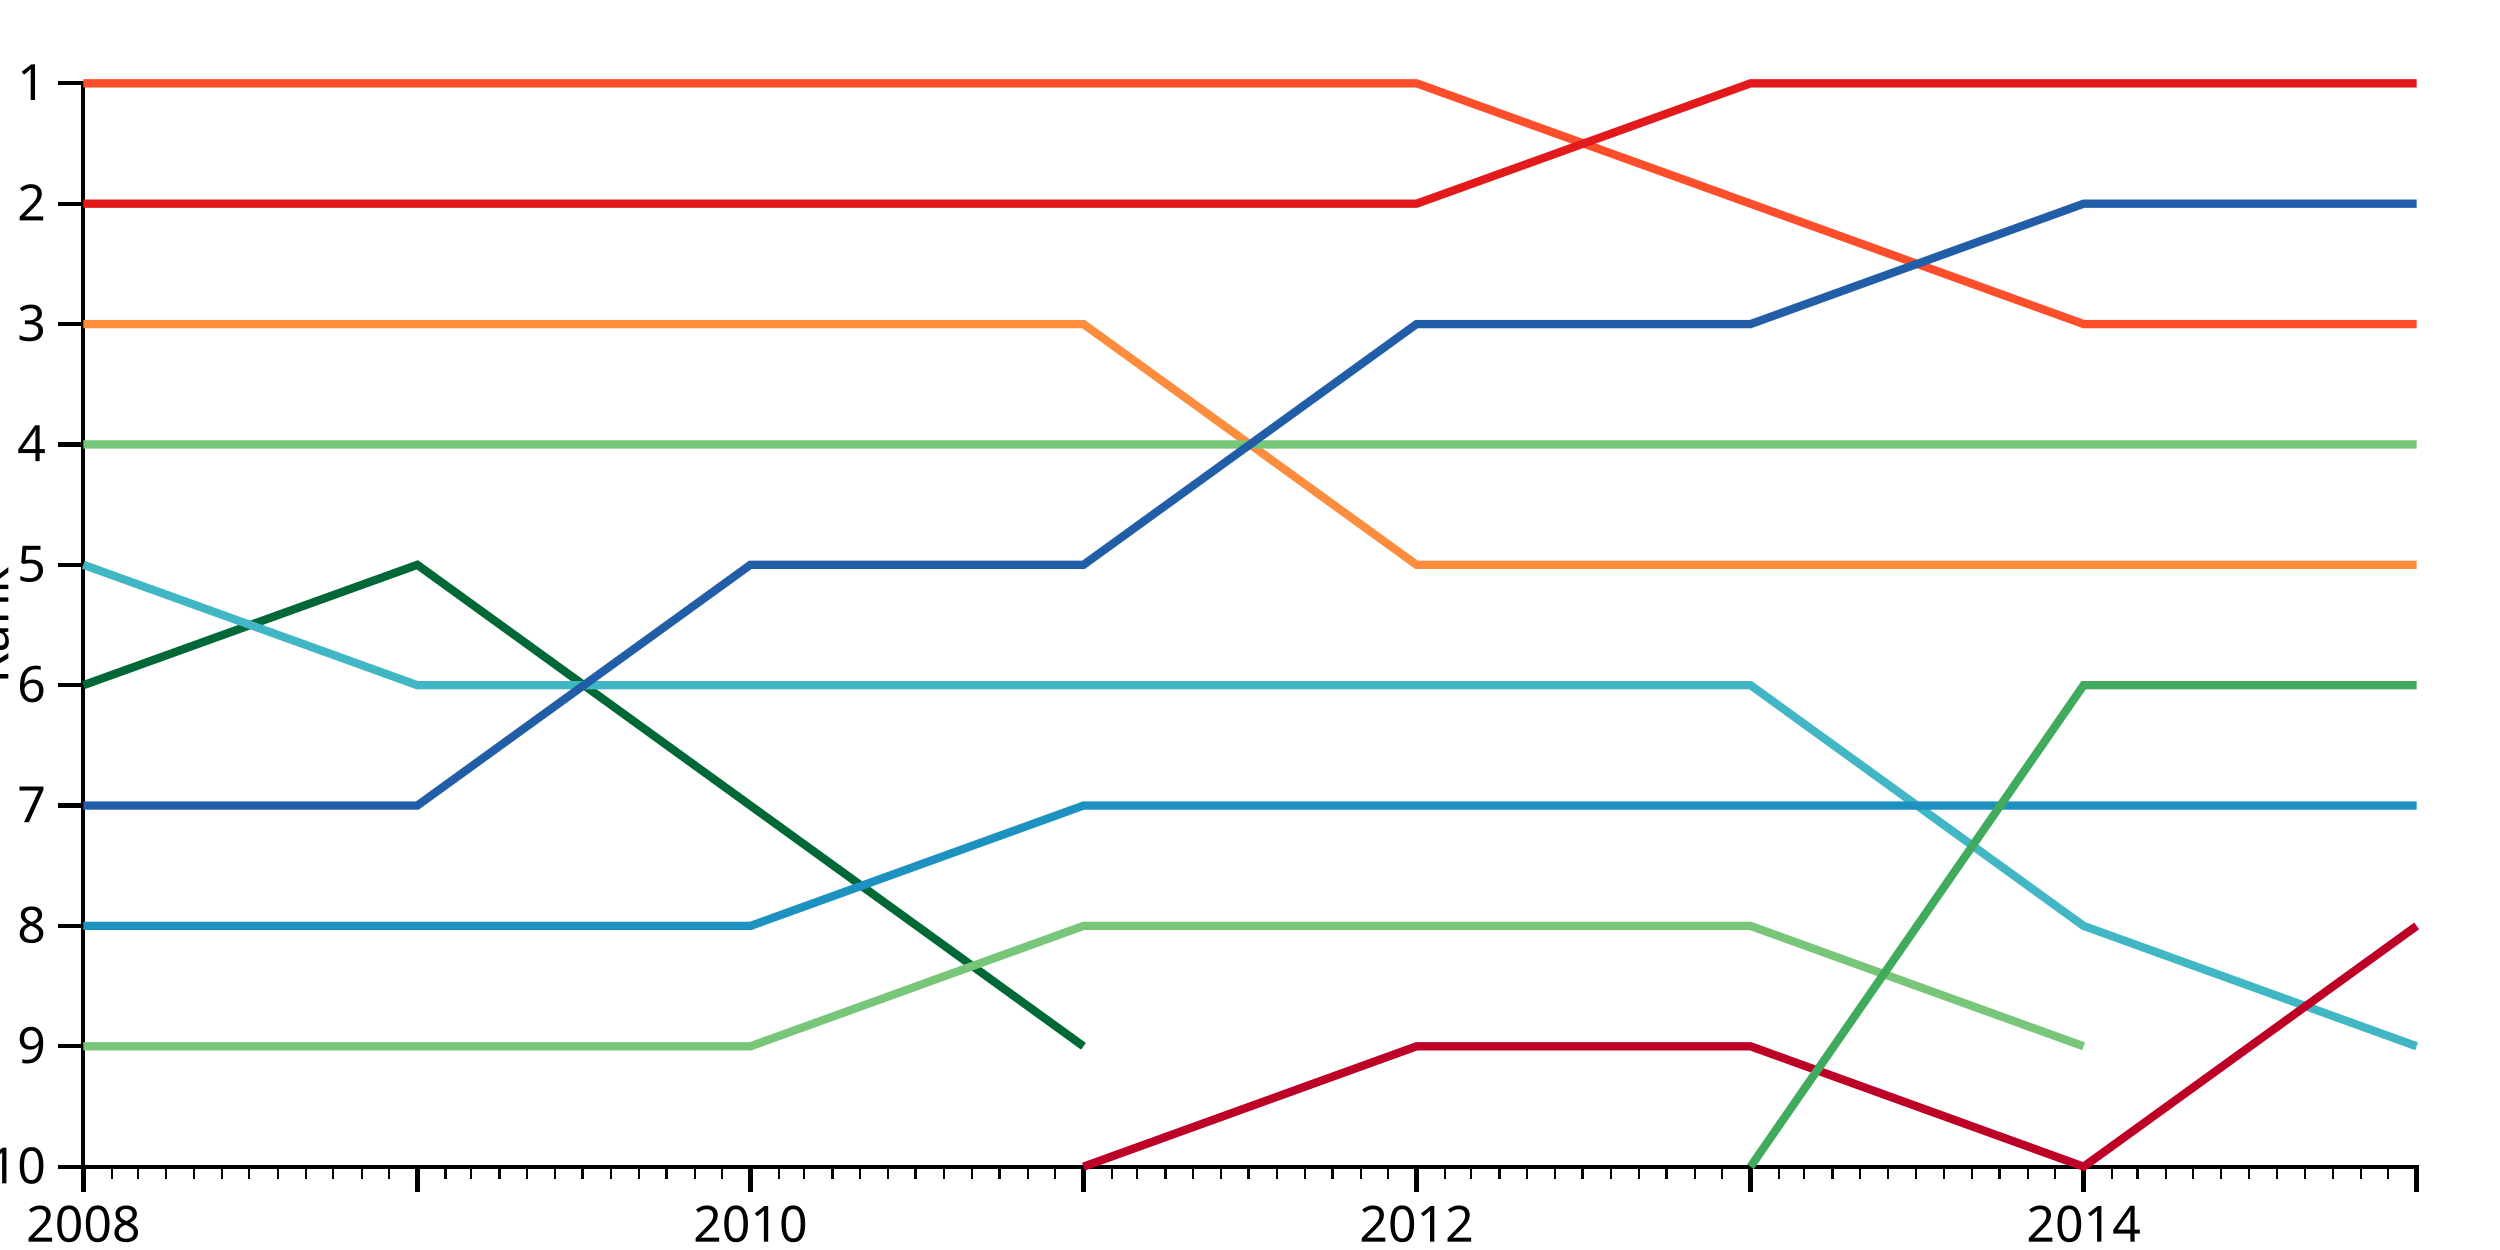
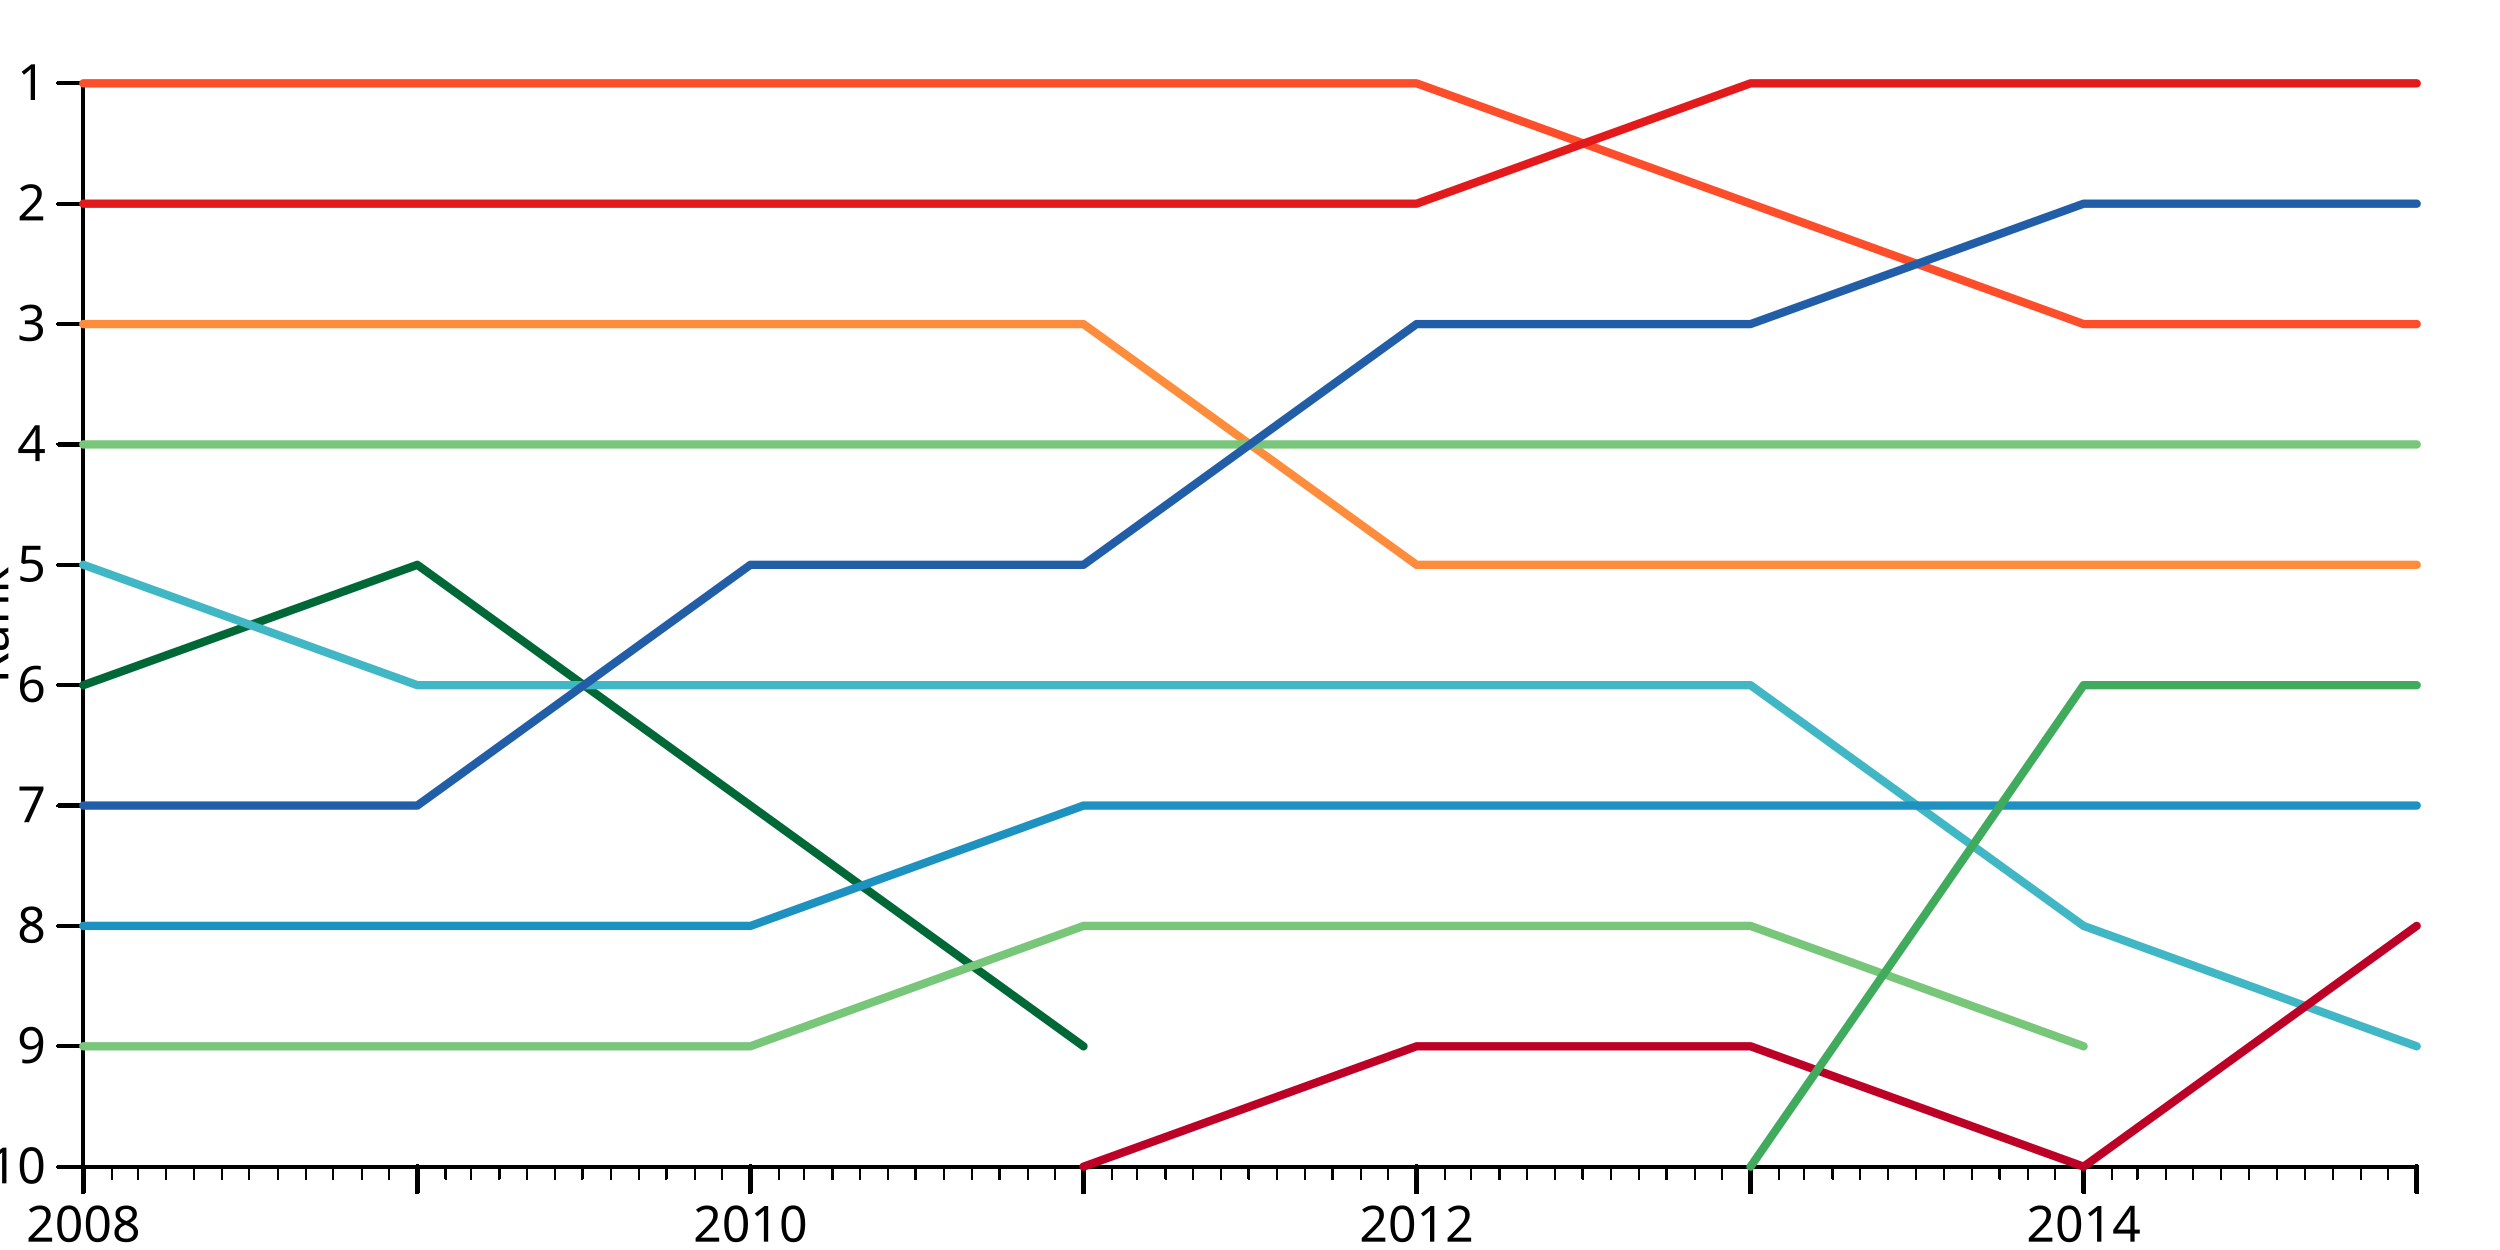
<svg xmlns="http://www.w3.org/2000/svg" width="600" height="300" class="chart" filename="github-languages.svg" version="1.1" xlink="http://www.w3.org/1999/xlink">
  <defs>
    <style type="text/css">
html, body  { width: 1000px; height: 100%; margin-top: auto; margin-right: auto; margin-bottom: auto; margin-left: auto; }
- text { font-family: Helvetica; color: blue; }
+ text { font-family: 'Gotham Rounded'; font-weight: 100; color: blue; }
.axis path, .axis line { fill: none; stroke: #000000; shape-rendering: crispedges; }
.grid .tick { stroke: #d3d3d3; opacity: 0.7; }
.grid path { stroke-width: 0px; }
.line { stroke-width: 1.5pt; fill: rgba(0, 0, 0, 0.0); }
.label.Javascript, .slice.Javascript { fill: #e31a1c; }
.line.Javascript { stroke: #e31a1c; }
.label.Ruby, .slice.Ruby { fill: #fc4e2a; }
.line.Ruby { stroke: #fc4e2a; }
.label.Python, .slice.Python { fill: #fd8d3c; }
.line.Python { stroke: #fd8d3c; }
.label.Csharp, .slice.Csharp { fill: #bd0026; }
.line.Csharp { stroke: #bd0026; }
.label.PHP, .slice.PHP { fill: #78c679; }
.line.PHP { stroke: #78c679; }
.label.XML_Schema, .slice.XML_Schema { fill: #41ab5d; }
.line.XML_Schema { stroke: #41ab5d; }
.label.SQL, .slice.SQL { fill: #238443; }
.line.SQL { stroke: #238443; }
.label.Perl, .slice.Perl { fill: #006837; }
.line.Perl { stroke: #006837; }
.label.C, .slice.C { fill: #41b6c4; }
.line.C { stroke: #41b6c4; }
.label.Cplusplus, .slice.Cplusplus { fill: #1d91c0; }
.line.Cplusplus { stroke: #1d91c0; }
.label.Java, .slice.Java { fill: #225ea8; }
.line.Java { stroke: #225ea8; }
.label.VisualBasicNET, .slice.VisualBasicNET { fill: #253494; }
.line.VisualBasicNET { stroke: #253494; }
.label.Autoconf, .slice.Autoconf { fill: #f768a1; }
.line.Autoconf { stroke: #f768a1; }
.label.Assembler, .slice.Assembler { fill: #dd3497; }
.line.Assembler { stroke: #dd3497; }
.label.Shell, .slice.Shell { fill: #ae017e; }
.line.Shell { stroke: #ae017e; }
.label.Make, .slice.Make { fill: #7a0177; }
.line.Make { stroke: #7a0177; }
.label.Swift, .slice.Swift { fill: #addd8e; }
.line.Swift { stroke: #addd8e; }
.label.ObjectiveC, .slice.ObjectiveC, .label.iOS, .slice.iOS { fill: #78c679; }
.line.ObjectiveC, .line.iOS { stroke: #78c679; }
.label.CSS, .slice.CSS { fill: #41ab5d; }
.line.CSS { stroke: #41ab5d; }
.slice.Arduino__Raspberry_Pi { fill: #7fcdbb; }
.line.Arduino__Raspberry_Pi { stroke: #7fcdbb; }
.slice.Android { fill: #41b6c4; }
.line.Android { stroke: #41b6c4; }
.label.AngularJS, .slice.AngularJS { fill: #feb24c; }
.line.AngularJS { stroke: #feb24c; }
.label.Nodejs, .slice.Nodejs { fill: #fd8d3c; }
.line.Nodejs { stroke: #fd8d3c; }
.label.Bower { fill: #bd0026; }
.line.Bower { stroke: #bd0026; }
.label.npm { fill: #e31a1c; }
.line.npm { stroke: #e31a1c; }
.label.PyPI { fill: #fd8d3c; }
.line.PyPI { stroke: #fd8d3c; }
.label.Rubygems { fill: #fc4e2a; }
.line.Rubygems { stroke: #fc4e2a; }
.label.Clojars { fill: #000000; }
.line.Clojars { stroke: #000000; }
.label.Hackage { fill: #000000; }
.line.Hackage { stroke: #000000; }
.label.Hex { fill: #000000; }
.line.Hex { stroke: #000000; }
.label.LuaRocks { fill: #000000; }
.line.LuaRocks { stroke: #000000; }
.label.CPAN { fill: #41ab5d; }
.line.CPAN { stroke: #41ab5d; }
.label.CPAN_search { fill: #000000; }
.line.CPAN_search { stroke: #000000; }
.label.CRAN { fill: #000000; }
.line.CRAN { stroke: #000000; }
.label.Perl6Eco { fill: #006837; }
.line.Perl6Eco { stroke: #006837; }
.label.Drupal { fill: #000000; }
.line.Drupal { stroke: #000000; }
.label.Packagist { fill: #dd3497; }
.line.Packagist { stroke: #dd3497; }
.label.Pear { fill: #8996b8; }
.line.Pear { stroke: #8996b8; }
.label.MELPA { fill: #000000; }
.line.MELPA { stroke: #000000; }
.label.Crates { fill: #000000; }
.line.Crates { stroke: #000000; }
.label.GoDoc { fill: #41b6c4; }
.line.GoDoc { stroke: #41b6c4; }
.label.Maven { fill: #225ea8; }
.line.Maven { stroke: #225ea8; }
.label.nugets { fill: #253494; }
.line.nugets { stroke: #253494; }
.slice.nocont { fill: #feb24c; }
.line.nocont { stroke: #feb24c; }
.slice.eval { fill: #fd8d3c; }
.line.eval { stroke: #fd8d3c; }
.slice.lib { fill: #fc4e2a; }
.line.lib { stroke: #fc4e2a; }
.slice.err { fill: #e31a1c; }
.line.err { stroke: #e31a1c; }
.slice.fail { fill: #bd0026; }
.line.fail { stroke: #bd0026; }
.slice.notest { fill: #800026; }
.line.notest { stroke: #800026; }
.slice.ok { fill: #7fcdbb; }
.line.ok { stroke: #7fcdbb; }
svg { overflow-x: visible; overflow-y: visible; border-top-width: 2px; border-right-width: 2px; border-bottom-width: 2px; border-left-width: 2px; border-top-style: dotted; border-right-style: dotted; border-bottom-style: dotted; border-left-style: dotted; border-top-color: black; border-right-color: black; border-bottom-color: black; border-left-color: black; }</style>
  </defs>
  <g transform="translate(20,20)">
    <g class="x axis" transform="translate(0,260)">
      <g class="tick" style="opacity: 1; " transform="translate(0,0)">
-         <line y2="6" x2="0" stroke-width="1pt" />
-         <text dy="3pt" style="text-anchor: middle; font-family: cmr10; " y="14" x="0">2008</text>
+         <line y2="6" x2="0" stroke-width="1pt" stroke-linecap="round" />
+         <text dy="3pt" style="text-anchor: middle; font-family: 'Gotham Rounded'; " y="14" x="0">2008</text>
      </g>
      <g class="tick" style="opacity: 1; " transform="translate(6.789206,0)">
-         <line y2="3" x2="0" stroke-width="0.4pt" />
+         <line y2="3" x2="0" stroke-width="0.4pt" stroke-linecap="round" />
      </g>
      <g class="tick" style="opacity: 1; " transform="translate(13.1404,0)">
-         <line y2="3" x2="0" stroke-width="0.4pt" />
+         <line y2="3" x2="0" stroke-width="0.4pt" stroke-linecap="round" />
      </g>
      <g class="tick" style="opacity: 1; " transform="translate(19.92048,0)">
-         <line y2="3" x2="0" stroke-width="0.4pt" />
+         <line y2="3" x2="0" stroke-width="0.4pt" stroke-linecap="round" />
      </g>
      <g class="tick" style="opacity: 1; " transform="translate(26.49068,0)">
-         <line y2="3" x2="0" stroke-width="0.4pt" />
+         <line y2="3" x2="0" stroke-width="0.4pt" stroke-linecap="round" />
      </g>
      <g class="tick" style="opacity: 1; " transform="translate(33.27989,0)">
-         <line y2="3" x2="0" stroke-width="0.4pt" />
+         <line y2="3" x2="0" stroke-width="0.4pt" stroke-linecap="round" />
      </g>
      <g class="tick" style="opacity: 1; " transform="translate(39.85008,0)">
-         <line y2="3" x2="0" stroke-width="0.4pt" />
+         <line y2="3" x2="0" stroke-width="0.4pt" stroke-linecap="round" />
      </g>
      <g class="tick" style="opacity: 1; " transform="translate(46.63929,0)">
-         <line y2="3" x2="0" stroke-width="0.4pt" />
+         <line y2="3" x2="0" stroke-width="0.4pt" stroke-linecap="round" />
      </g>
      <g class="tick" style="opacity: 1; " transform="translate(53.4285,0)">
-         <line y2="3" x2="0" stroke-width="0.4pt" />
+         <line y2="3" x2="0" stroke-width="0.4pt" stroke-linecap="round" />
      </g>
      <g class="tick" style="opacity: 1; " transform="translate(59.9987,0)">
-         <line y2="3" x2="0" stroke-width="0.4pt" />
+         <line y2="3" x2="0" stroke-width="0.4pt" stroke-linecap="round" />
      </g>
      <g class="tick" style="opacity: 1; " transform="translate(66.79703,0)">
-         <line y2="3" x2="0" stroke-width="0.4pt" />
+         <line y2="3" x2="0" stroke-width="0.4pt" stroke-linecap="round" />
      </g>
      <g class="tick" style="opacity: 1; " transform="translate(73.36723,0)">
-         <line y2="3" x2="0" stroke-width="0.4pt" />
+         <line y2="3" x2="0" stroke-width="0.4pt" stroke-linecap="round" />
      </g>
      <g class="tick" style="opacity: 1; " transform="translate(80.15643,0)">
-         <line y2="6" x2="0" stroke-width="1pt" />
+         <line y2="6" x2="0" stroke-width="1pt" stroke-linecap="round" />
      </g>
      <g class="tick" style="opacity: 1; " transform="translate(86.94564,0)">
-         <line y2="3" x2="0" stroke-width="0.4pt" />
+         <line y2="3" x2="0" stroke-width="0.4pt" stroke-linecap="round" />
      </g>
      <g class="tick" style="opacity: 1; " transform="translate(93.07783,0)">
-         <line y2="3" x2="0" stroke-width="0.4pt" />
+         <line y2="3" x2="0" stroke-width="0.4pt" stroke-linecap="round" />
      </g>
      <g class="tick" style="opacity: 1; " transform="translate(99.85791,0)">
-         <line y2="3" x2="0" stroke-width="0.4pt" />
+         <line y2="3" x2="0" stroke-width="0.4pt" stroke-linecap="round" />
      </g>
      <g class="tick" style="opacity: 1; " transform="translate(106.4281,0)">
-         <line y2="3" x2="0" stroke-width="0.4pt" />
+         <line y2="3" x2="0" stroke-width="0.4pt" stroke-linecap="round" />
      </g>
      <g class="tick" style="opacity: 1; " transform="translate(113.2173,0)">
-         <line y2="3" x2="0" stroke-width="0.4pt" />
+         <line y2="3" x2="0" stroke-width="0.4pt" stroke-linecap="round" />
      </g>
      <g class="tick" style="opacity: 1; " transform="translate(119.7875,0)">
-         <line y2="3" x2="0" stroke-width="0.4pt" />
+         <line y2="3" x2="0" stroke-width="0.4pt" stroke-linecap="round" />
      </g>
      <g class="tick" style="opacity: 1; " transform="translate(126.5767,0)">
-         <line y2="3" x2="0" stroke-width="0.4pt" />
+         <line y2="3" x2="0" stroke-width="0.4pt" stroke-linecap="round" />
      </g>
      <g class="tick" style="opacity: 1; " transform="translate(133.3659,0)">
-         <line y2="3" x2="0" stroke-width="0.4pt" />
+         <line y2="3" x2="0" stroke-width="0.4pt" stroke-linecap="round" />
      </g>
      <g class="tick" style="opacity: 1; " transform="translate(139.9361,0)">
-         <line y2="3" x2="0" stroke-width="0.4pt" />
+         <line y2="3" x2="0" stroke-width="0.4pt" stroke-linecap="round" />
      </g>
      <g class="tick" style="opacity: 1; " transform="translate(146.7345,0)">
-         <line y2="3" x2="0" stroke-width="0.4pt" />
+         <line y2="3" x2="0" stroke-width="0.4pt" stroke-linecap="round" />
      </g>
      <g class="tick" style="opacity: 1; " transform="translate(153.3047,0)">
-         <line y2="3" x2="0" stroke-width="0.4pt" />
+         <line y2="3" x2="0" stroke-width="0.4pt" stroke-linecap="round" />
      </g>
      <g class="tick" style="opacity: 1; " transform="translate(160.0939,0)">
-         <line y2="6" x2="0" stroke-width="1pt" />
-         <text dy="3pt" style="text-anchor: middle; font-family: cmr10; " y="14" x="0">2010</text>
+         <line y2="6" x2="0" stroke-width="1pt" stroke-linecap="round" />
+         <text dy="3pt" style="text-anchor: middle; font-family: 'Gotham Rounded'; " y="14" x="0">2010</text>
      </g>
      <g class="tick" style="opacity: 1; " transform="translate(166.8831,0)">
-         <line y2="3" x2="0" stroke-width="0.4pt" />
+         <line y2="3" x2="0" stroke-width="0.4pt" stroke-linecap="round" />
      </g>
      <g class="tick" style="opacity: 1; " transform="translate(173.0153,0)">
-         <line y2="3" x2="0" stroke-width="0.4pt" />
+         <line y2="3" x2="0" stroke-width="0.4pt" stroke-linecap="round" />
      </g>
      <g class="tick" style="opacity: 1; " transform="translate(179.7953,0)">
-         <line y2="3" x2="0" stroke-width="0.4pt" />
+         <line y2="3" x2="0" stroke-width="0.4pt" stroke-linecap="round" />
      </g>
      <g class="tick" style="opacity: 1; " transform="translate(186.3655,0)">
-         <line y2="3" x2="0" stroke-width="0.4pt" />
+         <line y2="3" x2="0" stroke-width="0.4pt" stroke-linecap="round" />
      </g>
      <g class="tick" style="opacity: 1; " transform="translate(193.1547,0)">
-         <line y2="3" x2="0" stroke-width="0.4pt" />
+         <line y2="3" x2="0" stroke-width="0.4pt" stroke-linecap="round" />
      </g>
      <g class="tick" style="opacity: 1; " transform="translate(199.7249,0)">
-         <line y2="3" x2="0" stroke-width="0.4pt" />
+         <line y2="3" x2="0" stroke-width="0.4pt" stroke-linecap="round" />
      </g>
      <g class="tick" style="opacity: 1; " transform="translate(206.5141,0)">
-         <line y2="3" x2="0" stroke-width="0.4pt" />
+         <line y2="3" x2="0" stroke-width="0.4pt" stroke-linecap="round" />
      </g>
      <g class="tick" style="opacity: 1; " transform="translate(213.3034,0)">
-         <line y2="3" x2="0" stroke-width="0.4pt" />
+         <line y2="3" x2="0" stroke-width="0.4pt" stroke-linecap="round" />
      </g>
      <g class="tick" style="opacity: 1; " transform="translate(219.8735,0)">
-         <line y2="3" x2="0" stroke-width="0.4pt" />
+         <line y2="3" x2="0" stroke-width="0.4pt" stroke-linecap="round" />
      </g>
      <g class="tick" style="opacity: 1; " transform="translate(226.6719,0)">
-         <line y2="3" x2="0" stroke-width="0.4pt" />
+         <line y2="3" x2="0" stroke-width="0.4pt" stroke-linecap="round" />
      </g>
      <g class="tick" style="opacity: 1; " transform="translate(233.2421,0)">
-         <line y2="3" x2="0" stroke-width="0.4pt" />
+         <line y2="3" x2="0" stroke-width="0.4pt" stroke-linecap="round" />
      </g>
      <g class="tick" style="opacity: 1; " transform="translate(240.0313,0)">
-         <line y2="6" x2="0" stroke-width="1pt" />
+         <line y2="6" x2="0" stroke-width="1pt" stroke-linecap="round" />
      </g>
      <g class="tick" style="opacity: 1; " transform="translate(246.8205,0)">
-         <line y2="3" x2="0" stroke-width="0.4pt" />
+         <line y2="3" x2="0" stroke-width="0.4pt" stroke-linecap="round" />
      </g>
      <g class="tick" style="opacity: 1; " transform="translate(252.9527,0)">
-         <line y2="3" x2="0" stroke-width="0.4pt" />
+         <line y2="3" x2="0" stroke-width="0.4pt" stroke-linecap="round" />
      </g>
      <g class="tick" style="opacity: 1; " transform="translate(259.7328,0)">
-         <line y2="3" x2="0" stroke-width="0.4pt" />
+         <line y2="3" x2="0" stroke-width="0.4pt" stroke-linecap="round" />
      </g>
      <g class="tick" style="opacity: 1; " transform="translate(266.303,0)">
-         <line y2="3" x2="0" stroke-width="0.4pt" />
+         <line y2="3" x2="0" stroke-width="0.4pt" stroke-linecap="round" />
      </g>
      <g class="tick" style="opacity: 1; " transform="translate(273.0922,0)">
-         <line y2="3" x2="0" stroke-width="0.4pt" />
+         <line y2="3" x2="0" stroke-width="0.4pt" stroke-linecap="round" />
      </g>
      <g class="tick" style="opacity: 1; " transform="translate(279.6624,0)">
-         <line y2="3" x2="0" stroke-width="0.4pt" />
+         <line y2="3" x2="0" stroke-width="0.4pt" stroke-linecap="round" />
      </g>
      <g class="tick" style="opacity: 1; " transform="translate(286.4516,0)">
-         <line y2="3" x2="0" stroke-width="0.4pt" />
+         <line y2="3" x2="0" stroke-width="0.4pt" stroke-linecap="round" />
      </g>
      <g class="tick" style="opacity: 1; " transform="translate(293.2408,0)">
-         <line y2="3" x2="0" stroke-width="0.4pt" />
+         <line y2="3" x2="0" stroke-width="0.4pt" stroke-linecap="round" />
      </g>
      <g class="tick" style="opacity: 1; " transform="translate(299.811,0)">
-         <line y2="3" x2="0" stroke-width="0.4pt" />
+         <line y2="3" x2="0" stroke-width="0.4pt" stroke-linecap="round" />
      </g>
      <g class="tick" style="opacity: 1; " transform="translate(306.6093,0)">
-         <line y2="3" x2="0" stroke-width="0.4pt" />
+         <line y2="3" x2="0" stroke-width="0.4pt" stroke-linecap="round" />
      </g>
      <g class="tick" style="opacity: 1; " transform="translate(313.1795,0)">
-         <line y2="3" x2="0" stroke-width="0.4pt" />
+         <line y2="3" x2="0" stroke-width="0.4pt" stroke-linecap="round" />
      </g>
      <g class="tick" style="opacity: 1; " transform="translate(319.9687,0)">
-         <line y2="6" x2="0" stroke-width="1pt" />
-         <text dy="3pt" style="text-anchor: middle; font-family: cmr10; " y="14" x="0">2012</text>
+         <line y2="6" x2="0" stroke-width="1pt" stroke-linecap="round" />
+         <text dy="3pt" style="text-anchor: middle; font-family: 'Gotham Rounded'; " y="14" x="0">2012</text>
      </g>
      <g class="tick" style="opacity: 1; " transform="translate(326.7579,0)">
-         <line y2="3" x2="0" stroke-width="0.4pt" />
+         <line y2="3" x2="0" stroke-width="0.4pt" stroke-linecap="round" />
      </g>
      <g class="tick" style="opacity: 1; " transform="translate(333.1091,0)">
-         <line y2="3" x2="0" stroke-width="0.4pt" />
+         <line y2="3" x2="0" stroke-width="0.4pt" stroke-linecap="round" />
      </g>
      <g class="tick" style="opacity: 1; " transform="translate(339.8892,0)">
-         <line y2="3" x2="0" stroke-width="0.4pt" />
+         <line y2="3" x2="0" stroke-width="0.4pt" stroke-linecap="round" />
      </g>
      <g class="tick" style="opacity: 1; " transform="translate(346.4594,0)">
-         <line y2="3" x2="0" stroke-width="0.4pt" />
+         <line y2="3" x2="0" stroke-width="0.4pt" stroke-linecap="round" />
      </g>
      <g class="tick" style="opacity: 1; " transform="translate(353.2486,0)">
-         <line y2="3" x2="0" stroke-width="0.4pt" />
+         <line y2="3" x2="0" stroke-width="0.4pt" stroke-linecap="round" />
      </g>
      <g class="tick" style="opacity: 1; " transform="translate(359.8188,0)">
-         <line y2="3" x2="0" stroke-width="0.4pt" />
+         <line y2="3" x2="0" stroke-width="0.4pt" stroke-linecap="round" />
      </g>
      <g class="tick" style="opacity: 1; " transform="translate(366.608,0)">
-         <line y2="3" x2="0" stroke-width="0.4pt" />
+         <line y2="3" x2="0" stroke-width="0.4pt" stroke-linecap="round" />
      </g>
      <g class="tick" style="opacity: 1; " transform="translate(373.3972,0)">
-         <line y2="3" x2="0" stroke-width="0.4pt" />
+         <line y2="3" x2="0" stroke-width="0.4pt" stroke-linecap="round" />
      </g>
      <g class="tick" style="opacity: 1; " transform="translate(379.9674,0)">
-         <line y2="3" x2="0" stroke-width="0.4pt" />
+         <line y2="3" x2="0" stroke-width="0.4pt" stroke-linecap="round" />
      </g>
      <g class="tick" style="opacity: 1; " transform="translate(386.7657,0)">
-         <line y2="3" x2="0" stroke-width="0.4pt" />
+         <line y2="3" x2="0" stroke-width="0.4pt" stroke-linecap="round" />
      </g>
      <g class="tick" style="opacity: 1; " transform="translate(393.3359,0)">
-         <line y2="3" x2="0" stroke-width="0.4pt" />
+         <line y2="3" x2="0" stroke-width="0.4pt" stroke-linecap="round" />
      </g>
      <g class="tick" style="opacity: 1; " transform="translate(400.1251,0)">
-         <line y2="6" x2="0" stroke-width="1pt" />
+         <line y2="6" x2="0" stroke-width="1pt" stroke-linecap="round" />
      </g>
      <g class="tick" style="opacity: 1; " transform="translate(406.9144,0)">
-         <line y2="3" x2="0" stroke-width="0.4pt" />
+         <line y2="3" x2="0" stroke-width="0.4pt" stroke-linecap="round" />
      </g>
      <g class="tick" style="opacity: 1; " transform="translate(413.0465,0)">
-         <line y2="3" x2="0" stroke-width="0.4pt" />
+         <line y2="3" x2="0" stroke-width="0.4pt" stroke-linecap="round" />
      </g>
      <g class="tick" style="opacity: 1; " transform="translate(419.8266,0)">
-         <line y2="3" x2="0" stroke-width="0.4pt" />
+         <line y2="3" x2="0" stroke-width="0.4pt" stroke-linecap="round" />
      </g>
      <g class="tick" style="opacity: 1; " transform="translate(426.3968,0)">
-         <line y2="3" x2="0" stroke-width="0.4pt" />
+         <line y2="3" x2="0" stroke-width="0.4pt" stroke-linecap="round" />
      </g>
      <g class="tick" style="opacity: 1; " transform="translate(433.186,0)">
-         <line y2="3" x2="0" stroke-width="0.4pt" />
+         <line y2="3" x2="0" stroke-width="0.4pt" stroke-linecap="round" />
      </g>
      <g class="tick" style="opacity: 1; " transform="translate(439.7562,0)">
-         <line y2="3" x2="0" stroke-width="0.4pt" />
+         <line y2="3" x2="0" stroke-width="0.4pt" stroke-linecap="round" />
      </g>
      <g class="tick" style="opacity: 1; " transform="translate(446.5454,0)">
-         <line y2="3" x2="0" stroke-width="0.4pt" />
+         <line y2="3" x2="0" stroke-width="0.4pt" stroke-linecap="round" />
      </g>
      <g class="tick" style="opacity: 1; " transform="translate(453.3346,0)">
-         <line y2="3" x2="0" stroke-width="0.4pt" />
+         <line y2="3" x2="0" stroke-width="0.4pt" stroke-linecap="round" />
      </g>
      <g class="tick" style="opacity: 1; " transform="translate(459.9048,0)">
-         <line y2="3" x2="0" stroke-width="0.4pt" />
+         <line y2="3" x2="0" stroke-width="0.4pt" stroke-linecap="round" />
      </g>
      <g class="tick" style="opacity: 1; " transform="translate(466.7032,0)">
-         <line y2="3" x2="0" stroke-width="0.4pt" />
+         <line y2="3" x2="0" stroke-width="0.4pt" stroke-linecap="round" />
      </g>
      <g class="tick" style="opacity: 1; " transform="translate(473.2734,0)">
-         <line y2="3" x2="0" stroke-width="0.4pt" />
+         <line y2="3" x2="0" stroke-width="0.4pt" stroke-linecap="round" />
      </g>
      <g class="tick" style="opacity: 1; " transform="translate(480.0626,0)">
-         <line y2="6" x2="0" stroke-width="1pt" />
-         <text dy="3pt" style="text-anchor: middle; font-family: cmr10; " y="14" x="0">2014</text>
+         <line y2="6" x2="0" stroke-width="1pt" stroke-linecap="round" />
+         <text dy="3pt" style="text-anchor: middle; font-family: 'Gotham Rounded'; " y="14" x="0">2014</text>
      </g>
      <g class="tick" style="opacity: 1; " transform="translate(486.8518,0)">
-         <line y2="3" x2="0" stroke-width="0.4pt" />
+         <line y2="3" x2="0" stroke-width="0.4pt" stroke-linecap="round" />
      </g>
      <g class="tick" style="opacity: 1; " transform="translate(492.984,0)">
-         <line y2="3" x2="0" stroke-width="0.4pt" />
+         <line y2="3" x2="0" stroke-width="0.4pt" stroke-linecap="round" />
      </g>
      <g class="tick" style="opacity: 1; " transform="translate(499.764,0)">
-         <line y2="3" x2="0" stroke-width="0.4pt" />
+         <line y2="3" x2="0" stroke-width="0.4pt" stroke-linecap="round" />
      </g>
      <g class="tick" style="opacity: 1; " transform="translate(506.3342,0)">
-         <line y2="3" x2="0" stroke-width="0.4pt" />
+         <line y2="3" x2="0" stroke-width="0.4pt" stroke-linecap="round" />
      </g>
      <g class="tick" style="opacity: 1; " transform="translate(513.1235,0)">
-         <line y2="3" x2="0" stroke-width="0.4pt" />
+         <line y2="3" x2="0" stroke-width="0.4pt" stroke-linecap="round" />
      </g>
      <g class="tick" style="opacity: 1; " transform="translate(519.6937,0)">
-         <line y2="3" x2="0" stroke-width="0.4pt" />
+         <line y2="3" x2="0" stroke-width="0.4pt" stroke-linecap="round" />
      </g>
      <g class="tick" style="opacity: 1; " transform="translate(526.4829,0)">
-         <line y2="3" x2="0" stroke-width="0.4pt" />
+         <line y2="3" x2="0" stroke-width="0.4pt" stroke-linecap="round" />
      </g>
      <g class="tick" style="opacity: 1; " transform="translate(533.2721,0)">
-         <line y2="3" x2="0" stroke-width="0.4pt" />
+         <line y2="3" x2="0" stroke-width="0.4pt" stroke-linecap="round" />
      </g>
      <g class="tick" style="opacity: 1; " transform="translate(539.8423,0)">
-         <line y2="3" x2="0" stroke-width="0.4pt" />
+         <line y2="3" x2="0" stroke-width="0.4pt" stroke-linecap="round" />
      </g>
      <g class="tick" style="opacity: 1; " transform="translate(546.6406,0)">
-         <line y2="3" x2="0" stroke-width="0.4pt" />
+         <line y2="3" x2="0" stroke-width="0.4pt" stroke-linecap="round" />
      </g>
      <g class="tick" style="opacity: 1; " transform="translate(553.2108,0)">
-         <line y2="3" x2="0" stroke-width="0.4pt" />
+         <line y2="3" x2="0" stroke-width="0.4pt" stroke-linecap="round" />
      </g>
      <g class="tick" style="opacity: 1; " transform="translate(560,0)">
-         <line y2="6" x2="0" stroke-width="1pt" />
+         <line y2="6" x2="0" stroke-width="1pt" stroke-linecap="round" />
      </g>
      <path class="domain" d="M0,6V0H560V6" />
    </g>
    <g class="y axis">
      <g class="tick" style="opacity: 1; " transform="translate(0,0)">
-         <line x2="-6" y2="0" />
-         <text dy="3pt" style="text-anchor: end; font-family: cmr10; " x="-9" y="0">1</text>
+         <line x2="-6" y2="0" stroke-linecap="round" />
+         <text dy="3pt" style="text-anchor: end; font-family: 'Gotham Rounded'; " x="-9" y="0">1</text>
      </g>
      <g class="tick" style="opacity: 1; " transform="translate(0,28.88889)">
-         <line x2="-6" y2="0" />
-         <text dy="3pt" style="text-anchor: end; font-family: cmr10; " x="-9" y="0">2</text>
+         <line x2="-6" y2="0" stroke-linecap="round" />
+         <text dy="3pt" style="text-anchor: end; font-family: 'Gotham Rounded'; " x="-9" y="0">2</text>
      </g>
      <g class="tick" style="opacity: 1; " transform="translate(0,57.77778)">
-         <line x2="-6" y2="0" />
-         <text dy="3pt" style="text-anchor: end; font-family: cmr10; " x="-9" y="0">3</text>
+         <line x2="-6" y2="0" stroke-linecap="round" />
+         <text dy="3pt" style="text-anchor: end; font-family: 'Gotham Rounded'; " x="-9" y="0">3</text>
      </g>
      <g class="tick" style="opacity: 1; " transform="translate(0,86.66667)">
-         <line x2="-6" y2="0" />
-         <text dy="3pt" style="text-anchor: end; font-family: cmr10; " x="-9" y="0">4</text>
+         <line x2="-6" y2="0" stroke-linecap="round" />
+         <text dy="3pt" style="text-anchor: end; font-family: 'Gotham Rounded'; " x="-9" y="0">4</text>
      </g>
      <g class="tick" style="opacity: 1; " transform="translate(0,115.5556)">
-         <line x2="-6" y2="0" />
-         <text dy="3pt" style="text-anchor: end; font-family: cmr10; " x="-9" y="0">5</text>
+         <line x2="-6" y2="0" stroke-linecap="round" />
+         <text dy="3pt" style="text-anchor: end; font-family: 'Gotham Rounded'; " x="-9" y="0">5</text>
      </g>
      <g class="tick" style="opacity: 1; " transform="translate(0,144.4444)">
-         <line x2="-6" y2="0" />
-         <text dy="3pt" style="text-anchor: end; font-family: cmr10; " x="-9" y="0">6</text>
+         <line x2="-6" y2="0" stroke-linecap="round" />
+         <text dy="3pt" style="text-anchor: end; font-family: 'Gotham Rounded'; " x="-9" y="0">6</text>
      </g>
      <g class="tick" style="opacity: 1; " transform="translate(0,173.3333)">
-         <line x2="-6" y2="0" />
-         <text dy="3pt" style="text-anchor: end; font-family: cmr10; " x="-9" y="0">7</text>
+         <line x2="-6" y2="0" stroke-linecap="round" />
+         <text dy="3pt" style="text-anchor: end; font-family: 'Gotham Rounded'; " x="-9" y="0">7</text>
      </g>
      <g class="tick" style="opacity: 1; " transform="translate(0,202.2222)">
-         <line x2="-6" y2="0" />
-         <text dy="3pt" style="text-anchor: end; font-family: cmr10; " x="-9" y="0">8</text>
+         <line x2="-6" y2="0" stroke-linecap="round" />
+         <text dy="3pt" style="text-anchor: end; font-family: 'Gotham Rounded'; " x="-9" y="0">8</text>
      </g>
      <g class="tick" style="opacity: 1; " transform="translate(0,231.1111)">
-         <line x2="-6" y2="0" />
-         <text dy="3pt" style="text-anchor: end; font-family: cmr10; " x="-9" y="0">9</text>
+         <line x2="-6" y2="0" stroke-linecap="round" />
+         <text dy="3pt" style="text-anchor: end; font-family: 'Gotham Rounded'; " x="-9" y="0">9</text>
      </g>
      <g class="tick" style="opacity: 1; " transform="translate(0,260)">
-         <line x2="-6" y2="0" />
-         <text dy="3pt" style="text-anchor: end; font-family: cmr10; " x="-9" y="0">10</text>
+         <line x2="-6" y2="0" stroke-linecap="round" />
+         <text dy="3pt" style="text-anchor: end; font-family: 'Gotham Rounded'; " x="-9" y="0">10</text>
      </g>
      <path class="domain" d="M-6,0H0V260H-6" />
    </g>
-     <text transform="rotate(-90)" y="-30" x="-130" dy="1em" style="text-anchor: middle; font-family: cmr10; ">Rank</text>
-     <g class="serie">
-       <path class="line Perl" d="M0,144.444L80.156,115.556L160.094,173.333L240.031,231.111" fill="none" />
-     </g>
-     <g class="serie">
-       <path class="line ObjectiveC" d="M0,231.111L80.156,231.111L160.094,231.111L240.031,202.222L319.969,202.222L400.125,202.222L480.063,231.111" fill="none" />
-     </g>
-     <g class="serie">
-       <path class="line C" d="M0,115.556L80.156,144.444L160.094,144.444L240.031,144.444L319.969,144.444L400.125,144.444L480.063,202.222L560,231.111" fill="none" />
-     </g>
-     <g class="serie">
-       <path class="line Csharp" d="M240.031,260L319.969,231.111L400.125,231.111L480.063,260L560,202.222" fill="none" />
-     </g>
-     <g class="serie">
-       <path class="line Cplusplus" d="M0,202.222L80.156,202.222L160.094,202.222L240.031,173.333L319.969,173.333L400.125,173.333L480.063,173.333L560,173.333" fill="none" />
-     </g>
-     <g class="serie">
-       <path class="line CSS" d="M400.125,260L480.063,144.444L560,144.444" fill="none" />
-     </g>
-     <g class="serie">
-       <path class="line Python" d="M0,57.778L80.156,57.778L160.094,57.778L240.031,57.778L319.969,115.556L400.125,115.556L480.063,115.556L560,115.556" fill="none" />
-     </g>
-     <g class="serie">
-       <path class="line PHP" d="M0,86.667L80.156,86.667L160.094,86.667L240.031,86.667L319.969,86.667L400.125,86.667L480.063,86.667L560,86.667" fill="none" />
-     </g>
-     <g class="serie">
-       <path class="line Ruby" d="M0,0L80.156,0L160.094,0L240.031,0L319.969,0L400.125,28.889L480.063,57.778L560,57.778" fill="none" />
-     </g>
-     <g class="serie">
-       <path class="line Java" d="M0,173.333L80.156,173.333L160.094,115.556L240.031,115.556L319.969,57.778L400.125,57.778L480.063,28.889L560,28.889" fill="none" />
-     </g>
-     <g class="serie">
-       <path class="line Javascript" d="M0,28.889L80.156,28.889L160.094,28.889L240.031,28.889L319.969,28.889L400.125,0L480.063,0L560,0" fill="none" />
+     <text transform="rotate(-90)" y="-30" x="-130" dy="1em" style="text-anchor: middle; font-family: 'Gotham Rounded'; ">Rank</text>
+     <g class="serie">
+       <path class="line Perl" d="M0,144.444L80.156,115.556L160.094,173.333L240.031,231.111" fill="none" stroke-linecap="round" stroke-linejoin="round" />
+     </g>
+     <g class="serie">
+       <path class="line ObjectiveC" d="M0,231.111L80.156,231.111L160.094,231.111L240.031,202.222L319.969,202.222L400.125,202.222L480.063,231.111" fill="none" stroke-linecap="round" stroke-linejoin="round" />
+     </g>
+     <g class="serie">
+       <path class="line C" d="M0,115.556L80.156,144.444L160.094,144.444L240.031,144.444L319.969,144.444L400.125,144.444L480.063,202.222L560,231.111" fill="none" stroke-linecap="round" stroke-linejoin="round" />
+     </g>
+     <g class="serie">
+       <path class="line Csharp" d="M240.031,260L319.969,231.111L400.125,231.111L480.063,260L560,202.222" fill="none" stroke-linecap="round" stroke-linejoin="round" />
+     </g>
+     <g class="serie">
+       <path class="line Cplusplus" d="M0,202.222L80.156,202.222L160.094,202.222L240.031,173.333L319.969,173.333L400.125,173.333L480.063,173.333L560,173.333" fill="none" stroke-linecap="round" stroke-linejoin="round" />
+     </g>
+     <g class="serie">
+       <path class="line CSS" d="M400.125,260L480.063,144.444L560,144.444" fill="none" stroke-linecap="round" stroke-linejoin="round" />
+     </g>
+     <g class="serie">
+       <path class="line Python" d="M0,57.778L80.156,57.778L160.094,57.778L240.031,57.778L319.969,115.556L400.125,115.556L480.063,115.556L560,115.556" fill="none" stroke-linecap="round" stroke-linejoin="round" />
+     </g>
+     <g class="serie">
+       <path class="line PHP" d="M0,86.667L80.156,86.667L160.094,86.667L240.031,86.667L319.969,86.667L400.125,86.667L480.063,86.667L560,86.667" fill="none" stroke-linecap="round" stroke-linejoin="round" />
+     </g>
+     <g class="serie">
+       <path class="line Ruby" d="M0,0L80.156,0L160.094,0L240.031,0L319.969,0L400.125,28.889L480.063,57.778L560,57.778" fill="none" stroke-linecap="round" stroke-linejoin="round" />
+     </g>
+     <g class="serie">
+       <path class="line Java" d="M0,173.333L80.156,173.333L160.094,115.556L240.031,115.556L319.969,57.778L400.125,57.778L480.063,28.889L560,28.889" fill="none" stroke-linecap="round" stroke-linejoin="round" />
+     </g>
+     <g class="serie">
+       <path class="line Javascript" d="M0,28.889L80.156,28.889L160.094,28.889L240.031,28.889L319.969,28.889L400.125,0L480.063,0L560,0" fill="none" stroke-linecap="round" stroke-linejoin="round" />
    </g>
    <g class="label " transform="translate(590,0)">
      <circle cy="0" cx="0" r="0.4em" class="label Javascript" />
-       <text y="2pt" x="8pt" style="font-family: cmr10; ">Javascript</text>
+       <text y="2pt" x="8pt" style="font-family: 'Gotham Rounded'; ">Javascript</text>
    </g>
    <g class="label " transform="translate(590,20)">
      <circle cy="0" cx="0" r="0.4em" class="label Java" />
-       <text y="2pt" x="8pt" style="font-family: cmr10; ">Java</text>
+       <text y="2pt" x="8pt" style="font-family: 'Gotham Rounded'; ">Java</text>
    </g>
    <g class="label " transform="translate(590,40)">
      <circle cy="0" cx="0" r="0.4em" class="label Ruby" />
-       <text y="2pt" x="8pt" style="font-family: cmr10; ">Ruby</text>
+       <text y="2pt" x="8pt" style="font-family: 'Gotham Rounded'; ">Ruby</text>
    </g>
    <g class="label " transform="translate(590,60)">
      <circle cy="0" cx="0" r="0.4em" class="label PHP" />
-       <text y="2pt" x="8pt" style="font-family: cmr10; ">PHP</text>
+       <text y="2pt" x="8pt" style="font-family: 'Gotham Rounded'; ">PHP</text>
    </g>
    <g class="label " transform="translate(590,80)">
      <circle cy="0" cx="0" r="0.4em" class="label Python" />
-       <text y="2pt" x="8pt" style="font-family: cmr10; ">Python</text>
+       <text y="2pt" x="8pt" style="font-family: 'Gotham Rounded'; ">Python</text>
    </g>
    <g class="label " transform="translate(590,100)">
      <circle cy="0" cx="0" r="0.4em" class="label CSS" />
-       <text y="2pt" x="8pt" style="font-family: cmr10; ">CSS</text>
+       <text y="2pt" x="8pt" style="font-family: 'Gotham Rounded'; ">CSS</text>
    </g>
    <g class="label " transform="translate(590,120)">
      <circle cy="0" cx="0" r="0.4em" class="label Cplusplus" />
-       <text y="2pt" x="8pt" style="font-family: cmr10; ">C++</text>
+       <text y="2pt" x="8pt" style="font-family: 'Gotham Rounded'; ">C++</text>
    </g>
    <g class="label " transform="translate(590,140)">
      <circle cy="0" cx="0" r="0.4em" class="label Csharp" />
-       <text y="2pt" x="8pt" style="font-family: cmr10; ">C sharp</text>
+       <text y="2pt" x="8pt" style="font-family: 'Gotham Rounded'; ">C sharp</text>
    </g>
    <g class="label " transform="translate(590,160)">
      <circle cy="0" cx="0" r="0.4em" class="label C" />
-       <text y="2pt" x="8pt" style="font-family: cmr10; ">C</text>
+       <text y="2pt" x="8pt" style="font-family: 'Gotham Rounded'; ">C</text>
    </g>
    <g class="label " transform="translate(590,180)">
      <circle cy="0" cx="0" r="0.4em" class="label ObjectiveC" />
-       <text y="2pt" x="8pt" style="font-family: cmr10; ">ObjectiveC</text>
+       <text y="2pt" x="8pt" style="font-family: 'Gotham Rounded'; ">ObjectiveC</text>
    </g>
    <g class="label " transform="translate(590,200)">
      <circle cy="0" cx="0" r="0.4em" class="label Perl" />
-       <text y="2pt" x="8pt" style="font-family: cmr10; ">Perl</text>
+       <text y="2pt" x="8pt" style="font-family: 'Gotham Rounded'; ">Perl</text>
    </g>
  </g>
</svg>
